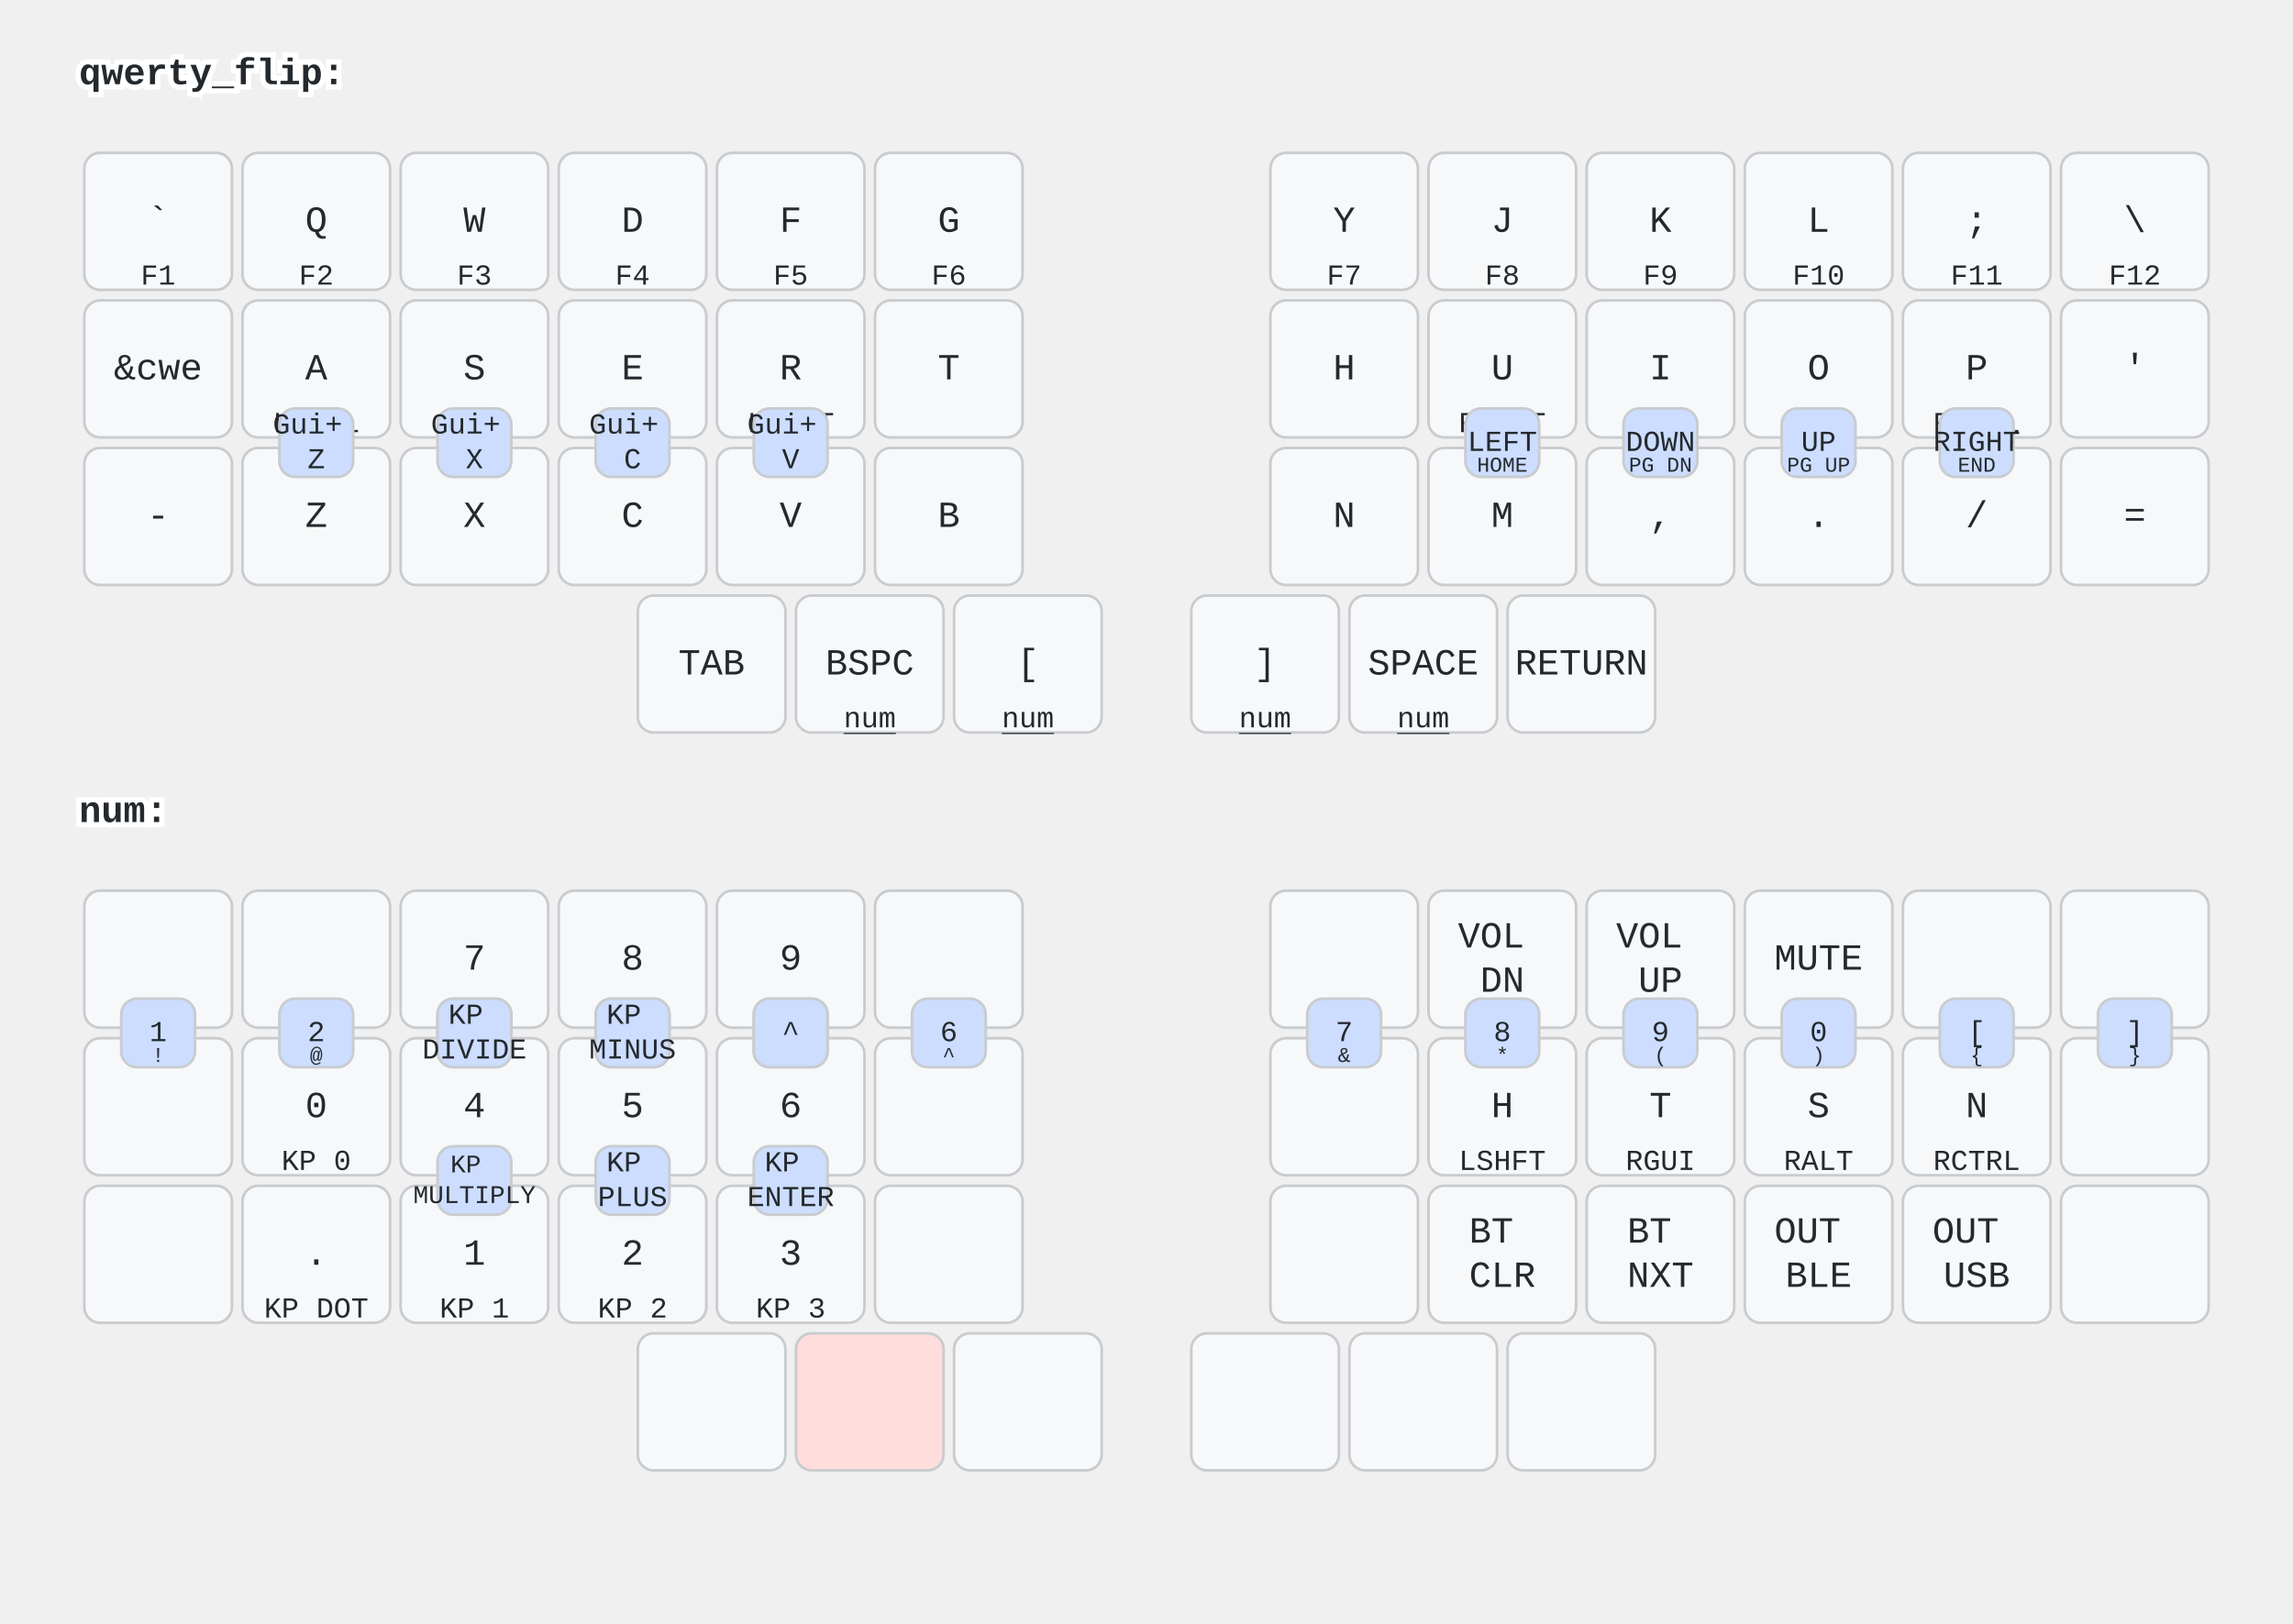
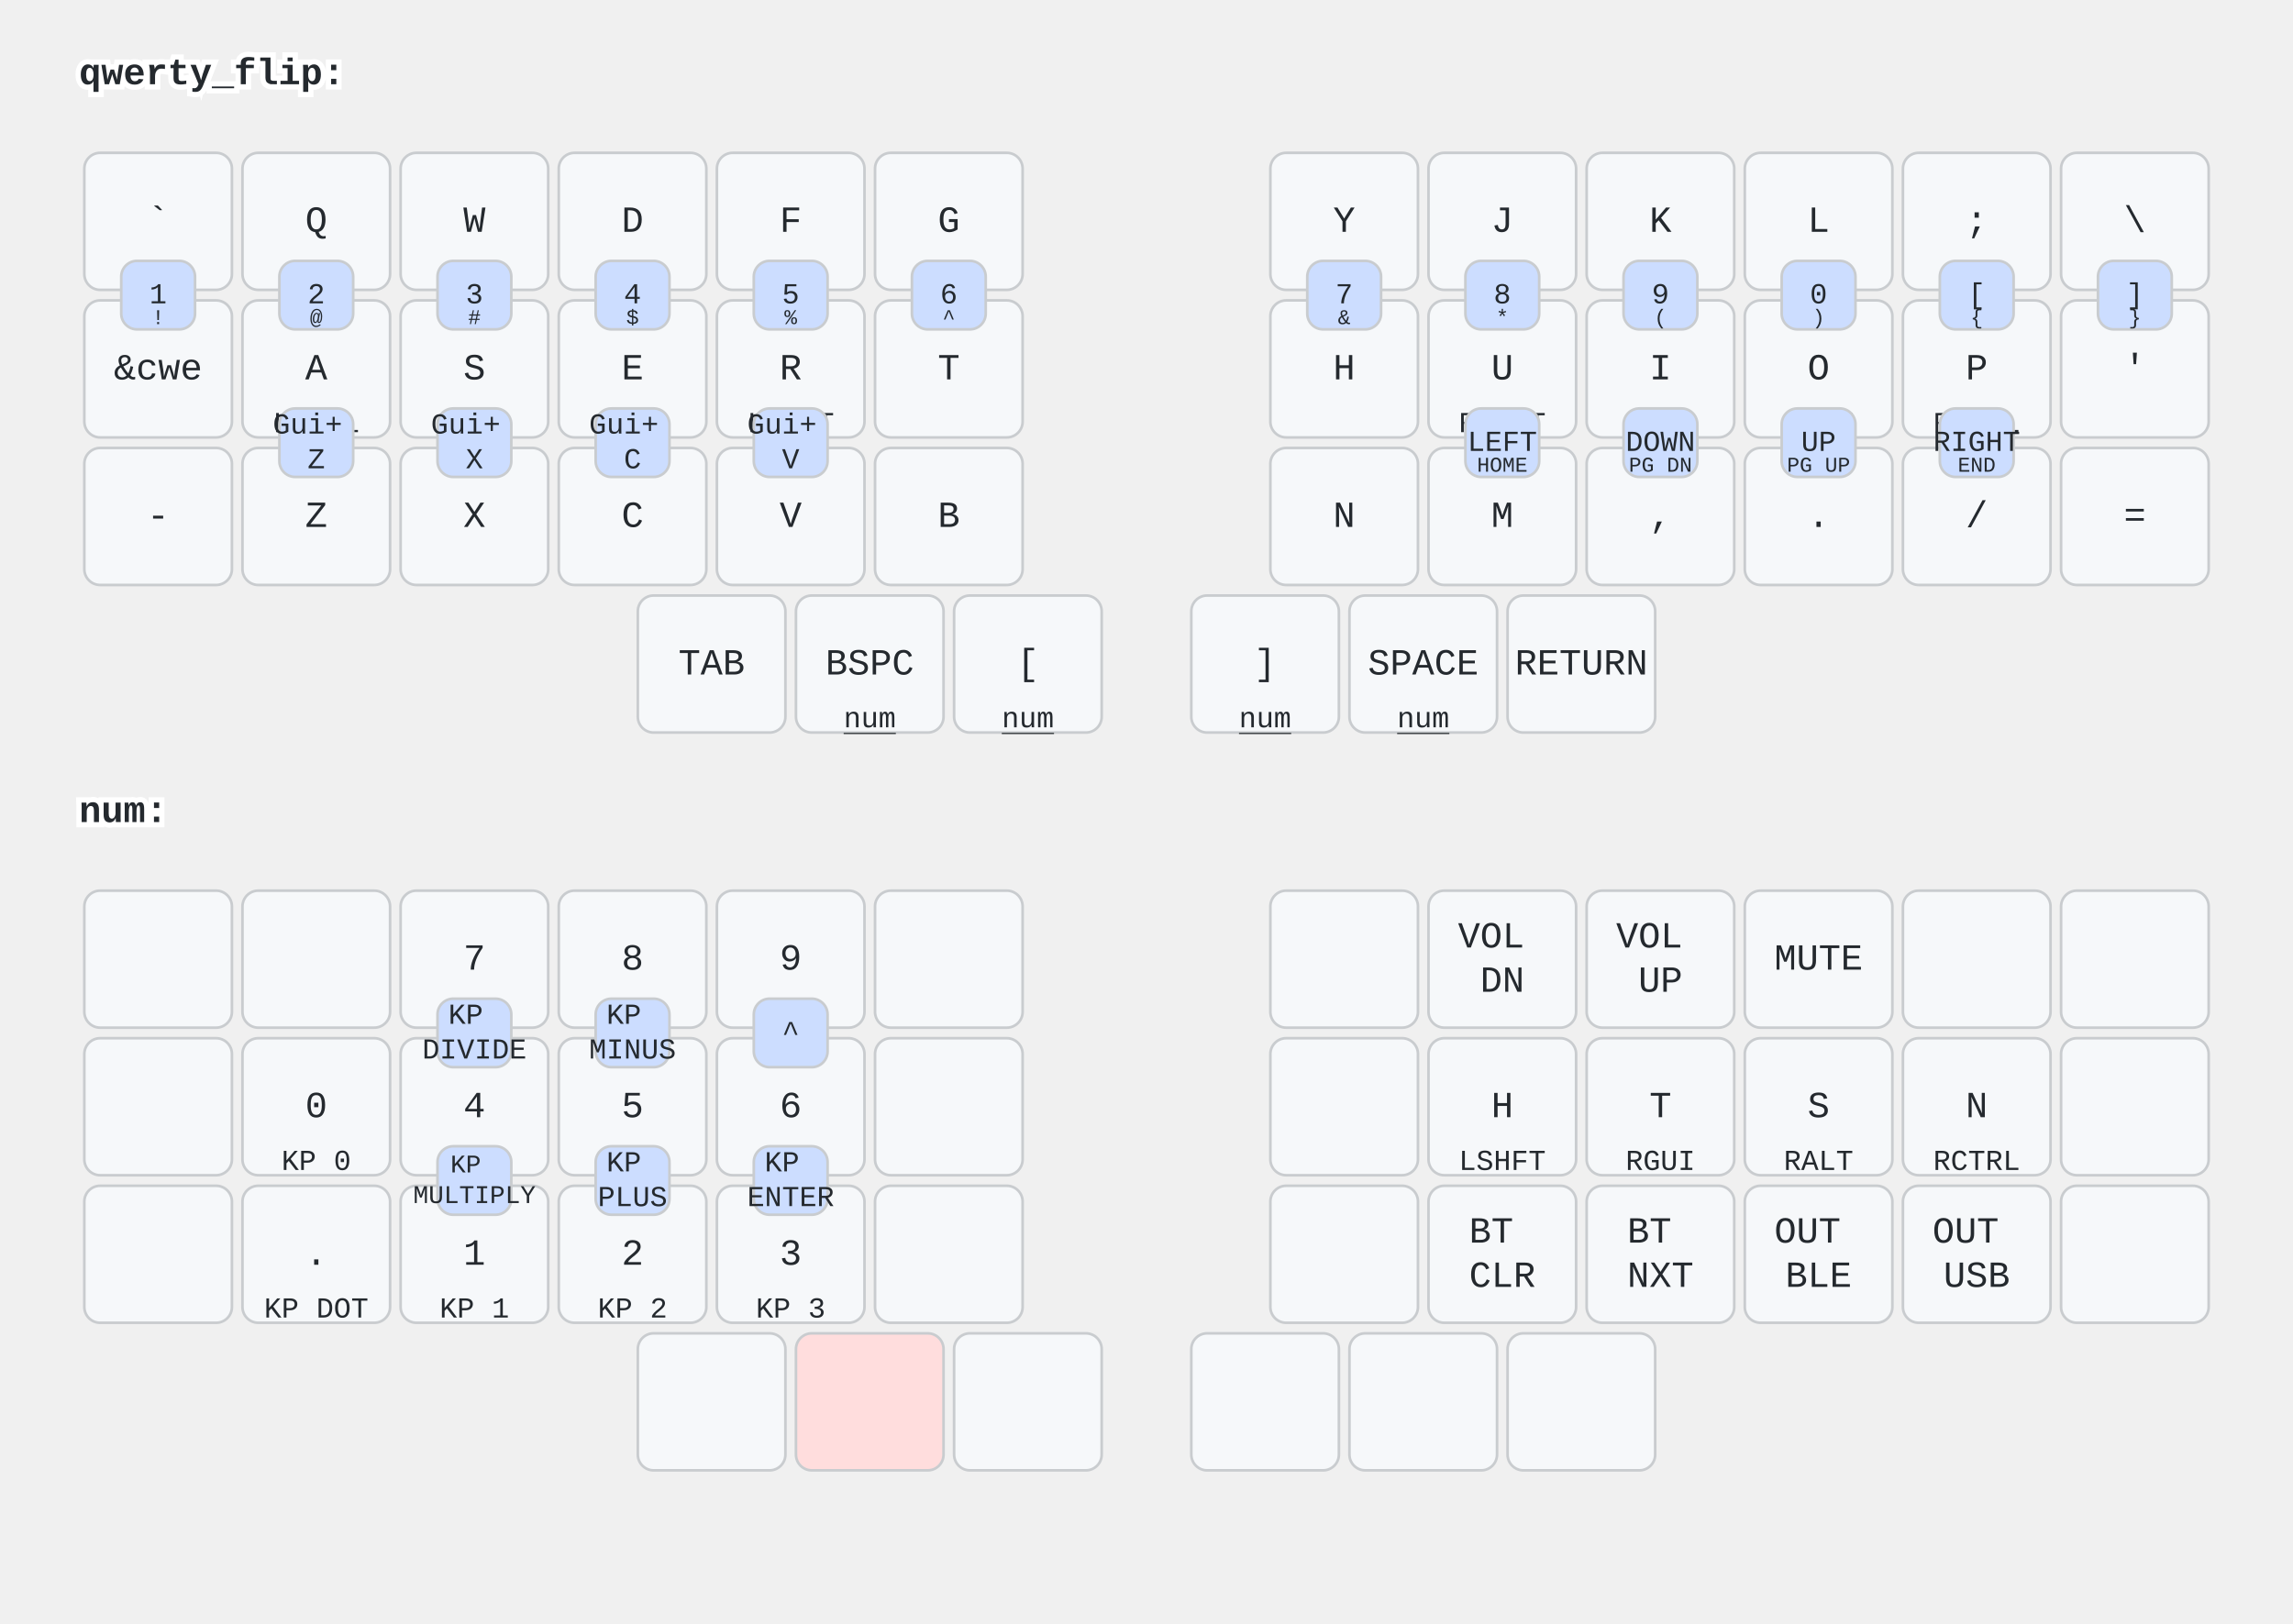
<svg xmlns="http://www.w3.org/2000/svg" width="870" height="616" viewBox="0 0 870 616" class="keymap">
  <style>/* inherit to force styles through use tags */
svg path {
    fill: inherit;
}

/* font and background color specifications */
svg.keymap {
    font-family: SFMono-Regular,Consolas,Liberation Mono,Menlo,monospace;
    font-size: 14px;
    font-kerning: normal;
    text-rendering: optimizeLegibility;
    fill: #24292e;
}

/* default key styling */
rect.key {
    fill: #f6f8fa;
}

rect.key, rect.combo {
    stroke: #c9cccf;
    stroke-width: 1;
}

/* default key side styling, only used is draw_key_sides is set */
rect.side {
    filter: brightness(90%);
}

/* color accent for combo boxes */
rect.combo, rect.combo-separate {
    fill: #cdf;
}

/* color accent for held keys */
rect.held, rect.combo.held {
    fill: #fdd;
}

/* color accent for ghost (optional) keys */
rect.ghost, rect.combo.ghost {
    stroke-dasharray: 4, 4;
    stroke-width: 2;
}

text {
    text-anchor: middle;
    dominant-baseline: middle;
}

/* styling for layer labels */
text.label {
    font-weight: bold;
    text-anchor: start;
    stroke: white;
    stroke-width: 4;
    paint-order: stroke;
}

/* styling for optional footer */
text.footer {
    text-anchor: end;
    dominant-baseline: auto;
    stroke: white;
    stroke-width: 4;
    paint-order: stroke;
}

/* styling for combo tap, and key hold/shifted label text */
text.combo, text.hold, text.shifted {
    font-size: 11px;
}

text.hold {
    text-anchor: middle;
    dominant-baseline: auto;
}

text.shifted {
    text-anchor: middle;
    dominant-baseline: hanging;
}

text.layer-activator {
    text-decoration: underline;
}

/* styling for hold/shifted label text in combo box */
text.combo.hold, text.combo.shifted {
    font-size: 8px;
}

/* lighter symbol for transparent keys */
text.trans {
    fill: #7b7e81;
}

/* styling for combo dendrons */
path.combo {
    stroke-width: 1;
    stroke: gray;
    fill: none;
}

/* Start Tabler Icons Cleanup */
/* cannot use height/width with glyphs */
.icon-tabler &gt; path {
    fill: inherit;
    stroke: inherit;
    stroke-width: 2;
}
/* hide tabler's default box */
.icon-tabler &gt; path[stroke="none"][fill="none"] {
    visibility: hidden;
}
/* End Tabler Icons Cleanup */
</style>
  <g transform="translate(30, 0)" class="layer-qwerty_flip">
    <text x="0" y="28" class="label" id="qwerty_flip">qwerty_flip:</text>
    <g transform="translate(0, 56)">
      <g transform="translate(30, 28)" class="key keypos-0">
        <rect rx="6" ry="6" x="-28" y="-26" width="56" height="52" class="key" />
        <text x="0" y="0" class="key tap">`</text>
        <text x="0" y="24" class="key hold">F1</text>
      </g>
      <g transform="translate(90, 28)" class="key keypos-1">
        <rect rx="6" ry="6" x="-28" y="-26" width="56" height="52" class="key" />
        <text x="0" y="0" class="key tap">Q</text>
        <text x="0" y="24" class="key hold">F2</text>
      </g>
      <g transform="translate(150, 28)" class="key keypos-2">
        <rect rx="6" ry="6" x="-28" y="-26" width="56" height="52" class="key" />
        <text x="0" y="0" class="key tap">W</text>
        <text x="0" y="24" class="key hold">F3</text>
      </g>
      <g transform="translate(210, 28)" class="key keypos-3">
        <rect rx="6" ry="6" x="-28" y="-26" width="56" height="52" class="key" />
        <text x="0" y="0" class="key tap">D</text>
        <text x="0" y="24" class="key hold">F4</text>
      </g>
      <g transform="translate(270, 28)" class="key keypos-4">
        <rect rx="6" ry="6" x="-28" y="-26" width="56" height="52" class="key" />
        <text x="0" y="0" class="key tap">F</text>
        <text x="0" y="24" class="key hold">F5</text>
      </g>
      <g transform="translate(330, 28)" class="key keypos-5">
        <rect rx="6" ry="6" x="-28" y="-26" width="56" height="52" class="key" />
        <text x="0" y="0" class="key tap">G</text>
        <text x="0" y="24" class="key hold">F6</text>
      </g>
      <g transform="translate(480, 28)" class="key keypos-6">
        <rect rx="6" ry="6" x="-28" y="-26" width="56" height="52" class="key" />
        <text x="0" y="0" class="key tap">Y</text>
        <text x="0" y="24" class="key hold">F7</text>
      </g>
      <g transform="translate(540, 28)" class="key keypos-7">
        <rect rx="6" ry="6" x="-28" y="-26" width="56" height="52" class="key" />
        <text x="0" y="0" class="key tap">J</text>
        <text x="0" y="24" class="key hold">F8</text>
      </g>
      <g transform="translate(600, 28)" class="key keypos-8">
        <rect rx="6" ry="6" x="-28" y="-26" width="56" height="52" class="key" />
        <text x="0" y="0" class="key tap">K</text>
        <text x="0" y="24" class="key hold">F9</text>
      </g>
      <g transform="translate(660, 28)" class="key keypos-9">
        <rect rx="6" ry="6" x="-28" y="-26" width="56" height="52" class="key" />
        <text x="0" y="0" class="key tap">L</text>
        <text x="0" y="24" class="key hold">F10</text>
      </g>
      <g transform="translate(720, 28)" class="key keypos-10">
        <rect rx="6" ry="6" x="-28" y="-26" width="56" height="52" class="key" />
        <text x="0" y="0" class="key tap">;</text>
        <text x="0" y="24" class="key hold">F11</text>
      </g>
      <g transform="translate(780, 28)" class="key keypos-11">
        <rect rx="6" ry="6" x="-28" y="-26" width="56" height="52" class="key" />
        <text x="0" y="0" class="key tap">\</text>
        <text x="0" y="24" class="key hold">F12</text>
      </g>
      <g transform="translate(30, 84)" class="key keypos-12">
        <rect rx="6" ry="6" x="-28" y="-26" width="56" height="52" class="key" />
        <text x="0" y="0" class="key tap">&amp;cwe</text>
      </g>
      <g transform="translate(90, 84)" class="key keypos-13">
        <rect rx="6" ry="6" x="-28" y="-26" width="56" height="52" class="key" />
        <text x="0" y="0" class="key tap">A</text>
        <text x="0" y="24" class="key hold">LCTRL</text>
      </g>
      <g transform="translate(150, 84)" class="key keypos-14">
        <rect rx="6" ry="6" x="-28" y="-26" width="56" height="52" class="key" />
        <text x="0" y="0" class="key tap">S</text>
        <text x="0" y="24" class="key hold">LALT</text>
      </g>
      <g transform="translate(210, 84)" class="key keypos-15">
        <rect rx="6" ry="6" x="-28" y="-26" width="56" height="52" class="key" />
        <text x="0" y="0" class="key tap">E</text>
        <text x="0" y="24" class="key hold">LGUI</text>
      </g>
      <g transform="translate(270, 84)" class="key keypos-16">
        <rect rx="6" ry="6" x="-28" y="-26" width="56" height="52" class="key" />
        <text x="0" y="0" class="key tap">R</text>
        <text x="0" y="24" class="key hold">LSHFT</text>
      </g>
      <g transform="translate(330, 84)" class="key keypos-17">
        <rect rx="6" ry="6" x="-28" y="-26" width="56" height="52" class="key" />
        <text x="0" y="0" class="key tap">T</text>
      </g>
      <g transform="translate(480, 84)" class="key keypos-18">
        <rect rx="6" ry="6" x="-28" y="-26" width="56" height="52" class="key" />
        <text x="0" y="0" class="key tap">H</text>
      </g>
      <g transform="translate(540, 84)" class="key keypos-19">
        <rect rx="6" ry="6" x="-28" y="-26" width="56" height="52" class="key" />
        <text x="0" y="0" class="key tap">U</text>
        <text x="0" y="24" class="key hold">RSHFT</text>
      </g>
      <g transform="translate(600, 84)" class="key keypos-20">
        <rect rx="6" ry="6" x="-28" y="-26" width="56" height="52" class="key" />
        <text x="0" y="0" class="key tap">I</text>
        <text x="0" y="24" class="key hold">RGUI</text>
      </g>
      <g transform="translate(660, 84)" class="key keypos-21">
        <rect rx="6" ry="6" x="-28" y="-26" width="56" height="52" class="key" />
        <text x="0" y="0" class="key tap">O</text>
        <text x="0" y="24" class="key hold">RALT</text>
      </g>
      <g transform="translate(720, 84)" class="key keypos-22">
        <rect rx="6" ry="6" x="-28" y="-26" width="56" height="52" class="key" />
        <text x="0" y="0" class="key tap">P</text>
        <text x="0" y="24" class="key hold">RCTRL</text>
      </g>
      <g transform="translate(780, 84)" class="key keypos-23">
        <rect rx="6" ry="6" x="-28" y="-26" width="56" height="52" class="key" />
        <text x="0" y="0" class="key tap">'</text>
      </g>
      <g transform="translate(30, 140)" class="key keypos-24">
        <rect rx="6" ry="6" x="-28" y="-26" width="56" height="52" class="key" />
        <text x="0" y="0" class="key tap">-</text>
      </g>
      <g transform="translate(90, 140)" class="key keypos-25">
        <rect rx="6" ry="6" x="-28" y="-26" width="56" height="52" class="key" />
        <text x="0" y="0" class="key tap">Z</text>
      </g>
      <g transform="translate(150, 140)" class="key keypos-26">
        <rect rx="6" ry="6" x="-28" y="-26" width="56" height="52" class="key" />
        <text x="0" y="0" class="key tap">X</text>
      </g>
      <g transform="translate(210, 140)" class="key keypos-27">
        <rect rx="6" ry="6" x="-28" y="-26" width="56" height="52" class="key" />
        <text x="0" y="0" class="key tap">C</text>
      </g>
      <g transform="translate(270, 140)" class="key keypos-28">
        <rect rx="6" ry="6" x="-28" y="-26" width="56" height="52" class="key" />
        <text x="0" y="0" class="key tap">V</text>
      </g>
      <g transform="translate(330, 140)" class="key keypos-29">
        <rect rx="6" ry="6" x="-28" y="-26" width="56" height="52" class="key" />
        <text x="0" y="0" class="key tap">B</text>
      </g>
      <g transform="translate(480, 140)" class="key keypos-30">
        <rect rx="6" ry="6" x="-28" y="-26" width="56" height="52" class="key" />
        <text x="0" y="0" class="key tap">N</text>
      </g>
      <g transform="translate(540, 140)" class="key keypos-31">
        <rect rx="6" ry="6" x="-28" y="-26" width="56" height="52" class="key" />
        <text x="0" y="0" class="key tap">M</text>
      </g>
      <g transform="translate(600, 140)" class="key keypos-32">
        <rect rx="6" ry="6" x="-28" y="-26" width="56" height="52" class="key" />
        <text x="0" y="0" class="key tap">,</text>
      </g>
      <g transform="translate(660, 140)" class="key keypos-33">
        <rect rx="6" ry="6" x="-28" y="-26" width="56" height="52" class="key" />
        <text x="0" y="0" class="key tap">.</text>
      </g>
      <g transform="translate(720, 140)" class="key keypos-34">
        <rect rx="6" ry="6" x="-28" y="-26" width="56" height="52" class="key" />
        <text x="0" y="0" class="key tap">/</text>
      </g>
      <g transform="translate(780, 140)" class="key keypos-35">
        <rect rx="6" ry="6" x="-28" y="-26" width="56" height="52" class="key" />
        <text x="0" y="0" class="key tap">=</text>
      </g>
      <g transform="translate(240, 196)" class="key keypos-36">
        <rect rx="6" ry="6" x="-28" y="-26" width="56" height="52" class="key" />
        <text x="0" y="0" class="key tap">TAB</text>
      </g>
      <g transform="translate(300, 196)" class="key keypos-37">
        <rect rx="6" ry="6" x="-28" y="-26" width="56" height="52" class="key" />
        <text x="0" y="0" class="key tap">BSPC</text>
        <a href="#num">
          <text x="0" y="24" class="key hold layer-activator">num</text>
        </a>
      </g>
      <g transform="translate(360, 196)" class="key keypos-38">
        <rect rx="6" ry="6" x="-28" y="-26" width="56" height="52" class="key" />
        <text x="0" y="0" class="key tap">[</text>
        <a href="#num">
          <text x="0" y="24" class="key hold layer-activator">num</text>
        </a>
      </g>
      <g transform="translate(450, 196)" class="key keypos-39">
        <rect rx="6" ry="6" x="-28" y="-26" width="56" height="52" class="key" />
        <text x="0" y="0" class="key tap">]</text>
        <a href="#num">
          <text x="0" y="24" class="key hold layer-activator">num</text>
        </a>
      </g>
      <g transform="translate(510, 196)" class="key keypos-40">
        <rect rx="6" ry="6" x="-28" y="-26" width="56" height="52" class="key" />
        <text x="0" y="0" class="key tap">SPACE</text>
        <a href="#num">
          <text x="0" y="24" class="key hold layer-activator">num</text>
        </a>
      </g>
      <g transform="translate(570, 196)" class="key keypos-41">
        <rect rx="6" ry="6" x="-28" y="-26" width="56" height="52" class="key" />
        <text x="0" y="0" class="key tap">RETURN</text>
      </g>
      <g class="combo combopos-0">
+         <rect rx="6" ry="6" x="16" y="43" width="28" height="26" class="combo" />
+         <text x="30" y="56" class="combo tap">1</text>
+         <text x="30" y="67" class="combo hold">!</text>
+       </g>
+       <g class="combo combopos-1">
+         <rect rx="6" ry="6" x="76" y="43" width="28" height="26" class="combo" />
+         <text x="90" y="56" class="combo tap">2</text>
+         <text x="90" y="67" class="combo hold">@</text>
+       </g>
+       <g class="combo combopos-2">
+         <rect rx="6" ry="6" x="136" y="43" width="28" height="26" class="combo" />
+         <text x="150" y="56" class="combo tap">3</text>
+         <text x="150" y="67" class="combo hold">#</text>
+       </g>
+       <g class="combo combopos-3">
+         <rect rx="6" ry="6" x="196" y="43" width="28" height="26" class="combo" />
+         <text x="210" y="56" class="combo tap">4</text>
+         <text x="210" y="67" class="combo hold">$</text>
+       </g>
+       <g class="combo combopos-4">
+         <rect rx="6" ry="6" x="256" y="43" width="28" height="26" class="combo" />
+         <text x="270" y="56" class="combo tap">5</text>
+         <text x="270" y="67" class="combo hold">%</text>
+       </g>
+       <g class="combo combopos-5">
+         <rect rx="6" ry="6" x="316" y="43" width="28" height="26" class="combo" />
+         <text x="330" y="56" class="combo tap">6</text>
+         <text x="330" y="67" class="combo hold">^</text>
+       </g>
+       <g class="combo combopos-6">
+         <rect rx="6" ry="6" x="466" y="43" width="28" height="26" class="combo" />
+         <text x="480" y="56" class="combo tap">7</text>
+         <text x="480" y="67" class="combo hold">&amp;</text>
+       </g>
+       <g class="combo combopos-7">
+         <rect rx="6" ry="6" x="526" y="43" width="28" height="26" class="combo" />
+         <text x="540" y="56" class="combo tap">8</text>
+         <text x="540" y="67" class="combo hold">*</text>
+       </g>
+       <g class="combo combopos-8">
+         <rect rx="6" ry="6" x="586" y="43" width="28" height="26" class="combo" />
+         <text x="600" y="56" class="combo tap">9</text>
+         <text x="600" y="67" class="combo hold">(</text>
+       </g>
+       <g class="combo combopos-9">
+         <rect rx="6" ry="6" x="646" y="43" width="28" height="26" class="combo" />
+         <text x="660" y="56" class="combo tap">0</text>
+         <text x="660" y="67" class="combo hold">)</text>
+       </g>
+       <g class="combo combopos-10">
+         <rect rx="6" ry="6" x="706" y="43" width="28" height="26" class="combo" />
+         <text x="720" y="56" class="combo tap">[</text>
+         <text x="720" y="67" class="combo hold">{</text>
+       </g>
+       <g class="combo combopos-11">
+         <rect rx="6" ry="6" x="766" y="43" width="28" height="26" class="combo" />
+         <text x="780" y="56" class="combo tap">]</text>
+         <text x="780" y="67" class="combo hold">}</text>
+       </g>
+       <g class="combo combopos-12">
        <rect rx="6" ry="6" x="76" y="99" width="28" height="26" class="combo" />
        <text x="90" y="112" class="combo tap">
          <tspan x="90" dy="-0.6em">Gui+</tspan>
          <tspan x="90" dy="1.2em">Z</tspan>
        </text>
      </g>
-       <g class="combo combopos-1">
+       <g class="combo combopos-13">
        <rect rx="6" ry="6" x="136" y="99" width="28" height="26" class="combo" />
        <text x="150" y="112" class="combo tap">
          <tspan x="150" dy="-0.6em">Gui+</tspan>
          <tspan x="150" dy="1.2em">X</tspan>
        </text>
      </g>
-       <g class="combo combopos-2">
+       <g class="combo combopos-14">
        <rect rx="6" ry="6" x="196" y="99" width="28" height="26" class="combo" />
        <text x="210" y="112" class="combo tap">
          <tspan x="210" dy="-0.6em">Gui+</tspan>
          <tspan x="210" dy="1.2em">C</tspan>
        </text>
      </g>
-       <g class="combo combopos-3">
+       <g class="combo combopos-15">
        <rect rx="6" ry="6" x="256" y="99" width="28" height="26" class="combo" />
        <text x="270" y="112" class="combo tap">
          <tspan x="270" dy="-0.6em">Gui+</tspan>
          <tspan x="270" dy="1.2em">V</tspan>
        </text>
      </g>
-       <g class="combo combopos-4">
+       <g class="combo combopos-16">
        <rect rx="6" ry="6" x="526" y="99" width="28" height="26" class="combo" />
        <text x="540" y="112" class="combo tap">LEFT</text>
        <text x="540" y="123" class="combo hold">HOME</text>
      </g>
-       <g class="combo combopos-5">
+       <g class="combo combopos-17">
        <rect rx="6" ry="6" x="586" y="99" width="28" height="26" class="combo" />
        <text x="600" y="112" class="combo tap">DOWN</text>
        <text x="600" y="123" class="combo hold">PG DN</text>
      </g>
-       <g class="combo combopos-6">
+       <g class="combo combopos-18">
        <rect rx="6" ry="6" x="646" y="99" width="28" height="26" class="combo" />
        <text x="660" y="112" class="combo tap">UP</text>
        <text x="660" y="123" class="combo hold">PG UP</text>
      </g>
-       <g class="combo combopos-7">
+       <g class="combo combopos-19">
        <rect rx="6" ry="6" x="706" y="99" width="28" height="26" class="combo" />
        <text x="720" y="112" class="combo tap">RIGHT</text>
        <text x="720" y="123" class="combo hold">END</text>
      </g>
    </g>
  </g>
  <g transform="translate(30, 280)" class="layer-num">
    <text x="0" y="28" class="label" id="num">num:</text>
    <g transform="translate(0, 56)">
      <g transform="translate(30, 28)" class="key keypos-0">
        <rect rx="6" ry="6" x="-28" y="-26" width="56" height="52" class="key" />
      </g>
      <g transform="translate(90, 28)" class="key keypos-1">
        <rect rx="6" ry="6" x="-28" y="-26" width="56" height="52" class="key" />
      </g>
      <g transform="translate(150, 28)" class="key keypos-2">
        <rect rx="6" ry="6" x="-28" y="-26" width="56" height="52" class="key" />
        <text x="0" y="0" class="key tap">7</text>
        <text x="0" y="24" class="key hold">KP 7</text>
      </g>
      <g transform="translate(210, 28)" class="key keypos-3">
        <rect rx="6" ry="6" x="-28" y="-26" width="56" height="52" class="key" />
        <text x="0" y="0" class="key tap">8</text>
        <text x="0" y="24" class="key hold">KP 8</text>
      </g>
      <g transform="translate(270, 28)" class="key keypos-4">
        <rect rx="6" ry="6" x="-28" y="-26" width="56" height="52" class="key" />
        <text x="0" y="0" class="key tap">9</text>
        <text x="0" y="24" class="key hold">KP 9</text>
      </g>
      <g transform="translate(330, 28)" class="key keypos-5">
        <rect rx="6" ry="6" x="-28" y="-26" width="56" height="52" class="key" />
      </g>
      <g transform="translate(480, 28)" class="key keypos-6">
        <rect rx="6" ry="6" x="-28" y="-26" width="56" height="52" class="key" />
      </g>
      <g transform="translate(540, 28)" class="key keypos-7">
        <rect rx="6" ry="6" x="-28" y="-26" width="56" height="52" class="key" />
        <text x="0" y="0" class="key tap">
          <tspan x="0" dy="-0.6em">VOL</tspan>
          <tspan x="0" dy="1.2em">DN</tspan>
        </text>
      </g>
      <g transform="translate(600, 28)" class="key keypos-8">
        <rect rx="6" ry="6" x="-28" y="-26" width="56" height="52" class="key" />
        <text x="0" y="0" class="key tap">
          <tspan x="0" dy="-0.6em">VOL</tspan>
          <tspan x="0" dy="1.2em">UP</tspan>
        </text>
      </g>
      <g transform="translate(660, 28)" class="key keypos-9">
        <rect rx="6" ry="6" x="-28" y="-26" width="56" height="52" class="key" />
        <text x="0" y="0" class="key tap">MUTE</text>
      </g>
      <g transform="translate(720, 28)" class="key keypos-10">
        <rect rx="6" ry="6" x="-28" y="-26" width="56" height="52" class="key" />
      </g>
      <g transform="translate(780, 28)" class="key keypos-11">
        <rect rx="6" ry="6" x="-28" y="-26" width="56" height="52" class="key" />
      </g>
      <g transform="translate(30, 84)" class="key keypos-12">
        <rect rx="6" ry="6" x="-28" y="-26" width="56" height="52" class="key" />
      </g>
      <g transform="translate(90, 84)" class="key keypos-13">
        <rect rx="6" ry="6" x="-28" y="-26" width="56" height="52" class="key" />
        <text x="0" y="0" class="key tap">0</text>
        <text x="0" y="24" class="key hold">KP 0</text>
      </g>
      <g transform="translate(150, 84)" class="key keypos-14">
        <rect rx="6" ry="6" x="-28" y="-26" width="56" height="52" class="key" />
        <text x="0" y="0" class="key tap">4</text>
        <text x="0" y="24" class="key hold">KP 4</text>
      </g>
      <g transform="translate(210, 84)" class="key keypos-15">
        <rect rx="6" ry="6" x="-28" y="-26" width="56" height="52" class="key" />
        <text x="0" y="0" class="key tap">5</text>
        <text x="0" y="24" class="key hold">KP 5</text>
      </g>
      <g transform="translate(270, 84)" class="key keypos-16">
        <rect rx="6" ry="6" x="-28" y="-26" width="56" height="52" class="key" />
        <text x="0" y="0" class="key tap">6</text>
        <text x="0" y="24" class="key hold">KP 6</text>
      </g>
      <g transform="translate(330, 84)" class="key keypos-17">
        <rect rx="6" ry="6" x="-28" y="-26" width="56" height="52" class="key" />
      </g>
      <g transform="translate(480, 84)" class="key keypos-18">
        <rect rx="6" ry="6" x="-28" y="-26" width="56" height="52" class="key" />
      </g>
      <g transform="translate(540, 84)" class="key keypos-19">
        <rect rx="6" ry="6" x="-28" y="-26" width="56" height="52" class="key" />
        <text x="0" y="0" class="key tap">H</text>
        <text x="0" y="24" class="key hold">LSHFT</text>
      </g>
      <g transform="translate(600, 84)" class="key keypos-20">
        <rect rx="6" ry="6" x="-28" y="-26" width="56" height="52" class="key" />
        <text x="0" y="0" class="key tap">T</text>
        <text x="0" y="24" class="key hold">RGUI</text>
      </g>
      <g transform="translate(660, 84)" class="key keypos-21">
        <rect rx="6" ry="6" x="-28" y="-26" width="56" height="52" class="key" />
        <text x="0" y="0" class="key tap">S</text>
        <text x="0" y="24" class="key hold">RALT</text>
      </g>
      <g transform="translate(720, 84)" class="key keypos-22">
        <rect rx="6" ry="6" x="-28" y="-26" width="56" height="52" class="key" />
        <text x="0" y="0" class="key tap">N</text>
        <text x="0" y="24" class="key hold">RCTRL</text>
      </g>
      <g transform="translate(780, 84)" class="key keypos-23">
        <rect rx="6" ry="6" x="-28" y="-26" width="56" height="52" class="key" />
      </g>
      <g transform="translate(30, 140)" class="key keypos-24">
        <rect rx="6" ry="6" x="-28" y="-26" width="56" height="52" class="key" />
      </g>
      <g transform="translate(90, 140)" class="key keypos-25">
        <rect rx="6" ry="6" x="-28" y="-26" width="56" height="52" class="key" />
        <text x="0" y="0" class="key tap">.</text>
        <text x="0" y="24" class="key hold">KP DOT</text>
      </g>
      <g transform="translate(150, 140)" class="key keypos-26">
        <rect rx="6" ry="6" x="-28" y="-26" width="56" height="52" class="key" />
        <text x="0" y="0" class="key tap">1</text>
        <text x="0" y="24" class="key hold">KP 1</text>
      </g>
      <g transform="translate(210, 140)" class="key keypos-27">
        <rect rx="6" ry="6" x="-28" y="-26" width="56" height="52" class="key" />
        <text x="0" y="0" class="key tap">2</text>
        <text x="0" y="24" class="key hold">KP 2</text>
      </g>
      <g transform="translate(270, 140)" class="key keypos-28">
        <rect rx="6" ry="6" x="-28" y="-26" width="56" height="52" class="key" />
        <text x="0" y="0" class="key tap">3</text>
        <text x="0" y="24" class="key hold">KP 3</text>
      </g>
      <g transform="translate(330, 140)" class="key keypos-29">
        <rect rx="6" ry="6" x="-28" y="-26" width="56" height="52" class="key" />
      </g>
      <g transform="translate(480, 140)" class="key keypos-30">
        <rect rx="6" ry="6" x="-28" y="-26" width="56" height="52" class="key" />
      </g>
      <g transform="translate(540, 140)" class="key keypos-31">
        <rect rx="6" ry="6" x="-28" y="-26" width="56" height="52" class="key" />
        <text x="0" y="0" class="key tap">
          <tspan x="0" dy="-0.6em">BT</tspan>
          <tspan x="0" dy="1.2em">CLR</tspan>
        </text>
      </g>
      <g transform="translate(600, 140)" class="key keypos-32">
        <rect rx="6" ry="6" x="-28" y="-26" width="56" height="52" class="key" />
        <text x="0" y="0" class="key tap">
          <tspan x="0" dy="-0.6em">BT</tspan>
          <tspan x="0" dy="1.2em">NXT</tspan>
        </text>
      </g>
      <g transform="translate(660, 140)" class="key keypos-33">
        <rect rx="6" ry="6" x="-28" y="-26" width="56" height="52" class="key" />
        <text x="0" y="0" class="key tap">
          <tspan x="0" dy="-0.6em">OUT</tspan>
          <tspan x="0" dy="1.2em">BLE</tspan>
        </text>
      </g>
      <g transform="translate(720, 140)" class="key keypos-34">
        <rect rx="6" ry="6" x="-28" y="-26" width="56" height="52" class="key" />
        <text x="0" y="0" class="key tap">
          <tspan x="0" dy="-0.6em">OUT</tspan>
          <tspan x="0" dy="1.2em">USB</tspan>
        </text>
      </g>
      <g transform="translate(780, 140)" class="key keypos-35">
        <rect rx="6" ry="6" x="-28" y="-26" width="56" height="52" class="key" />
      </g>
      <g transform="translate(240, 196)" class="key keypos-36">
        <rect rx="6" ry="6" x="-28" y="-26" width="56" height="52" class="key" />
      </g>
      <g transform="translate(300, 196)" class="key held keypos-37">
        <rect rx="6" ry="6" x="-28" y="-26" width="56" height="52" class="key held" />
      </g>
      <g transform="translate(360, 196)" class="key keypos-38">
        <rect rx="6" ry="6" x="-28" y="-26" width="56" height="52" class="key" />
      </g>
      <g transform="translate(450, 196)" class="key keypos-39">
        <rect rx="6" ry="6" x="-28" y="-26" width="56" height="52" class="key" />
      </g>
      <g transform="translate(510, 196)" class="key keypos-40">
        <rect rx="6" ry="6" x="-28" y="-26" width="56" height="52" class="key" />
      </g>
      <g transform="translate(570, 196)" class="key keypos-41">
        <rect rx="6" ry="6" x="-28" y="-26" width="56" height="52" class="key" />
      </g>
      <g class="combo combopos-0">
-         <rect rx="6" ry="6" x="16" y="43" width="28" height="26" class="combo" />
-         <text x="30" y="56" class="combo tap">1</text>
-         <text x="30" y="67" class="combo hold">!</text>
-       </g>
-       <g class="combo combopos-1">
-         <rect rx="6" ry="6" x="76" y="43" width="28" height="26" class="combo" />
-         <text x="90" y="56" class="combo tap">2</text>
-         <text x="90" y="67" class="combo hold">@</text>
-       </g>
-       <g class="combo combopos-2">
-         <rect rx="6" ry="6" x="136" y="43" width="28" height="26" class="combo" />
-         <text x="150" y="56" class="combo tap">3</text>
-         <text x="150" y="67" class="combo hold">#</text>
-       </g>
-       <g class="combo combopos-3">
-         <rect rx="6" ry="6" x="196" y="43" width="28" height="26" class="combo" />
-         <text x="210" y="56" class="combo tap">4</text>
-         <text x="210" y="67" class="combo hold">$</text>
-       </g>
-       <g class="combo combopos-4">
-         <rect rx="6" ry="6" x="256" y="43" width="28" height="26" class="combo" />
-         <text x="270" y="56" class="combo tap">5</text>
-         <text x="270" y="67" class="combo hold">%</text>
-       </g>
-       <g class="combo combopos-5">
-         <rect rx="6" ry="6" x="316" y="43" width="28" height="26" class="combo" />
-         <text x="330" y="56" class="combo tap">6</text>
-         <text x="330" y="67" class="combo hold">^</text>
-       </g>
-       <g class="combo combopos-6">
-         <rect rx="6" ry="6" x="466" y="43" width="28" height="26" class="combo" />
-         <text x="480" y="56" class="combo tap">7</text>
-         <text x="480" y="67" class="combo hold">&amp;</text>
-       </g>
-       <g class="combo combopos-7">
-         <rect rx="6" ry="6" x="526" y="43" width="28" height="26" class="combo" />
-         <text x="540" y="56" class="combo tap">8</text>
-         <text x="540" y="67" class="combo hold">*</text>
-       </g>
-       <g class="combo combopos-8">
-         <rect rx="6" ry="6" x="586" y="43" width="28" height="26" class="combo" />
-         <text x="600" y="56" class="combo tap">9</text>
-         <text x="600" y="67" class="combo hold">(</text>
-       </g>
-       <g class="combo combopos-9">
-         <rect rx="6" ry="6" x="646" y="43" width="28" height="26" class="combo" />
-         <text x="660" y="56" class="combo tap">0</text>
-         <text x="660" y="67" class="combo hold">)</text>
-       </g>
-       <g class="combo combopos-10">
-         <rect rx="6" ry="6" x="706" y="43" width="28" height="26" class="combo" />
-         <text x="720" y="56" class="combo tap">[</text>
-         <text x="720" y="67" class="combo hold">{</text>
-       </g>
-       <g class="combo combopos-11">
-         <rect rx="6" ry="6" x="766" y="43" width="28" height="26" class="combo" />
-         <text x="780" y="56" class="combo tap">]</text>
-         <text x="780" y="67" class="combo hold">}</text>
-       </g>
-       <g class="combo combopos-12">
        <rect rx="6" ry="6" x="256" y="99" width="28" height="26" class="combo" />
        <text x="270" y="112" class="combo tap">
          <tspan x="270" dy="-0.6em">KP</tspan>
          <tspan x="270" dy="1.2em">ENTER</tspan>
        </text>
      </g>
-       <g class="combo combopos-13">
+       <g class="combo combopos-1">
        <rect rx="6" ry="6" x="256" y="43" width="28" height="26" class="combo" />
        <text x="270" y="56" class="combo tap">^</text>
      </g>
-       <g class="combo combopos-14">
+       <g class="combo combopos-2">
        <rect rx="6" ry="6" x="196" y="99" width="28" height="26" class="combo" />
        <text x="210" y="112" class="combo tap">
          <tspan x="210" dy="-0.6em">KP</tspan>
          <tspan x="210" dy="1.2em">PLUS</tspan>
        </text>
      </g>
-       <g class="combo combopos-15">
+       <g class="combo combopos-3">
        <rect rx="6" ry="6" x="196" y="43" width="28" height="26" class="combo" />
        <text x="210" y="56" class="combo tap">
          <tspan x="210" dy="-0.6em">KP</tspan>
          <tspan x="210" dy="1.2em">MINUS</tspan>
        </text>
      </g>
-       <g class="combo combopos-16">
+       <g class="combo combopos-4">
        <rect rx="6" ry="6" x="136" y="99" width="28" height="26" class="combo" />
        <text x="150" y="112" class="combo tap">
          <tspan x="150" dy="-0.6em" style="font-size: 88%">KP</tspan>
          <tspan x="150" dy="1.2em" style="font-size: 88%">MULTIPLY</tspan>
        </text>
      </g>
-       <g class="combo combopos-17">
+       <g class="combo combopos-5">
        <rect rx="6" ry="6" x="136" y="43" width="28" height="26" class="combo" />
        <text x="150" y="56" class="combo tap">
          <tspan x="150" dy="-0.6em">KP</tspan>
          <tspan x="150" dy="1.2em">DIVIDE</tspan>
        </text>
      </g>
    </g>
  </g>
</svg>
